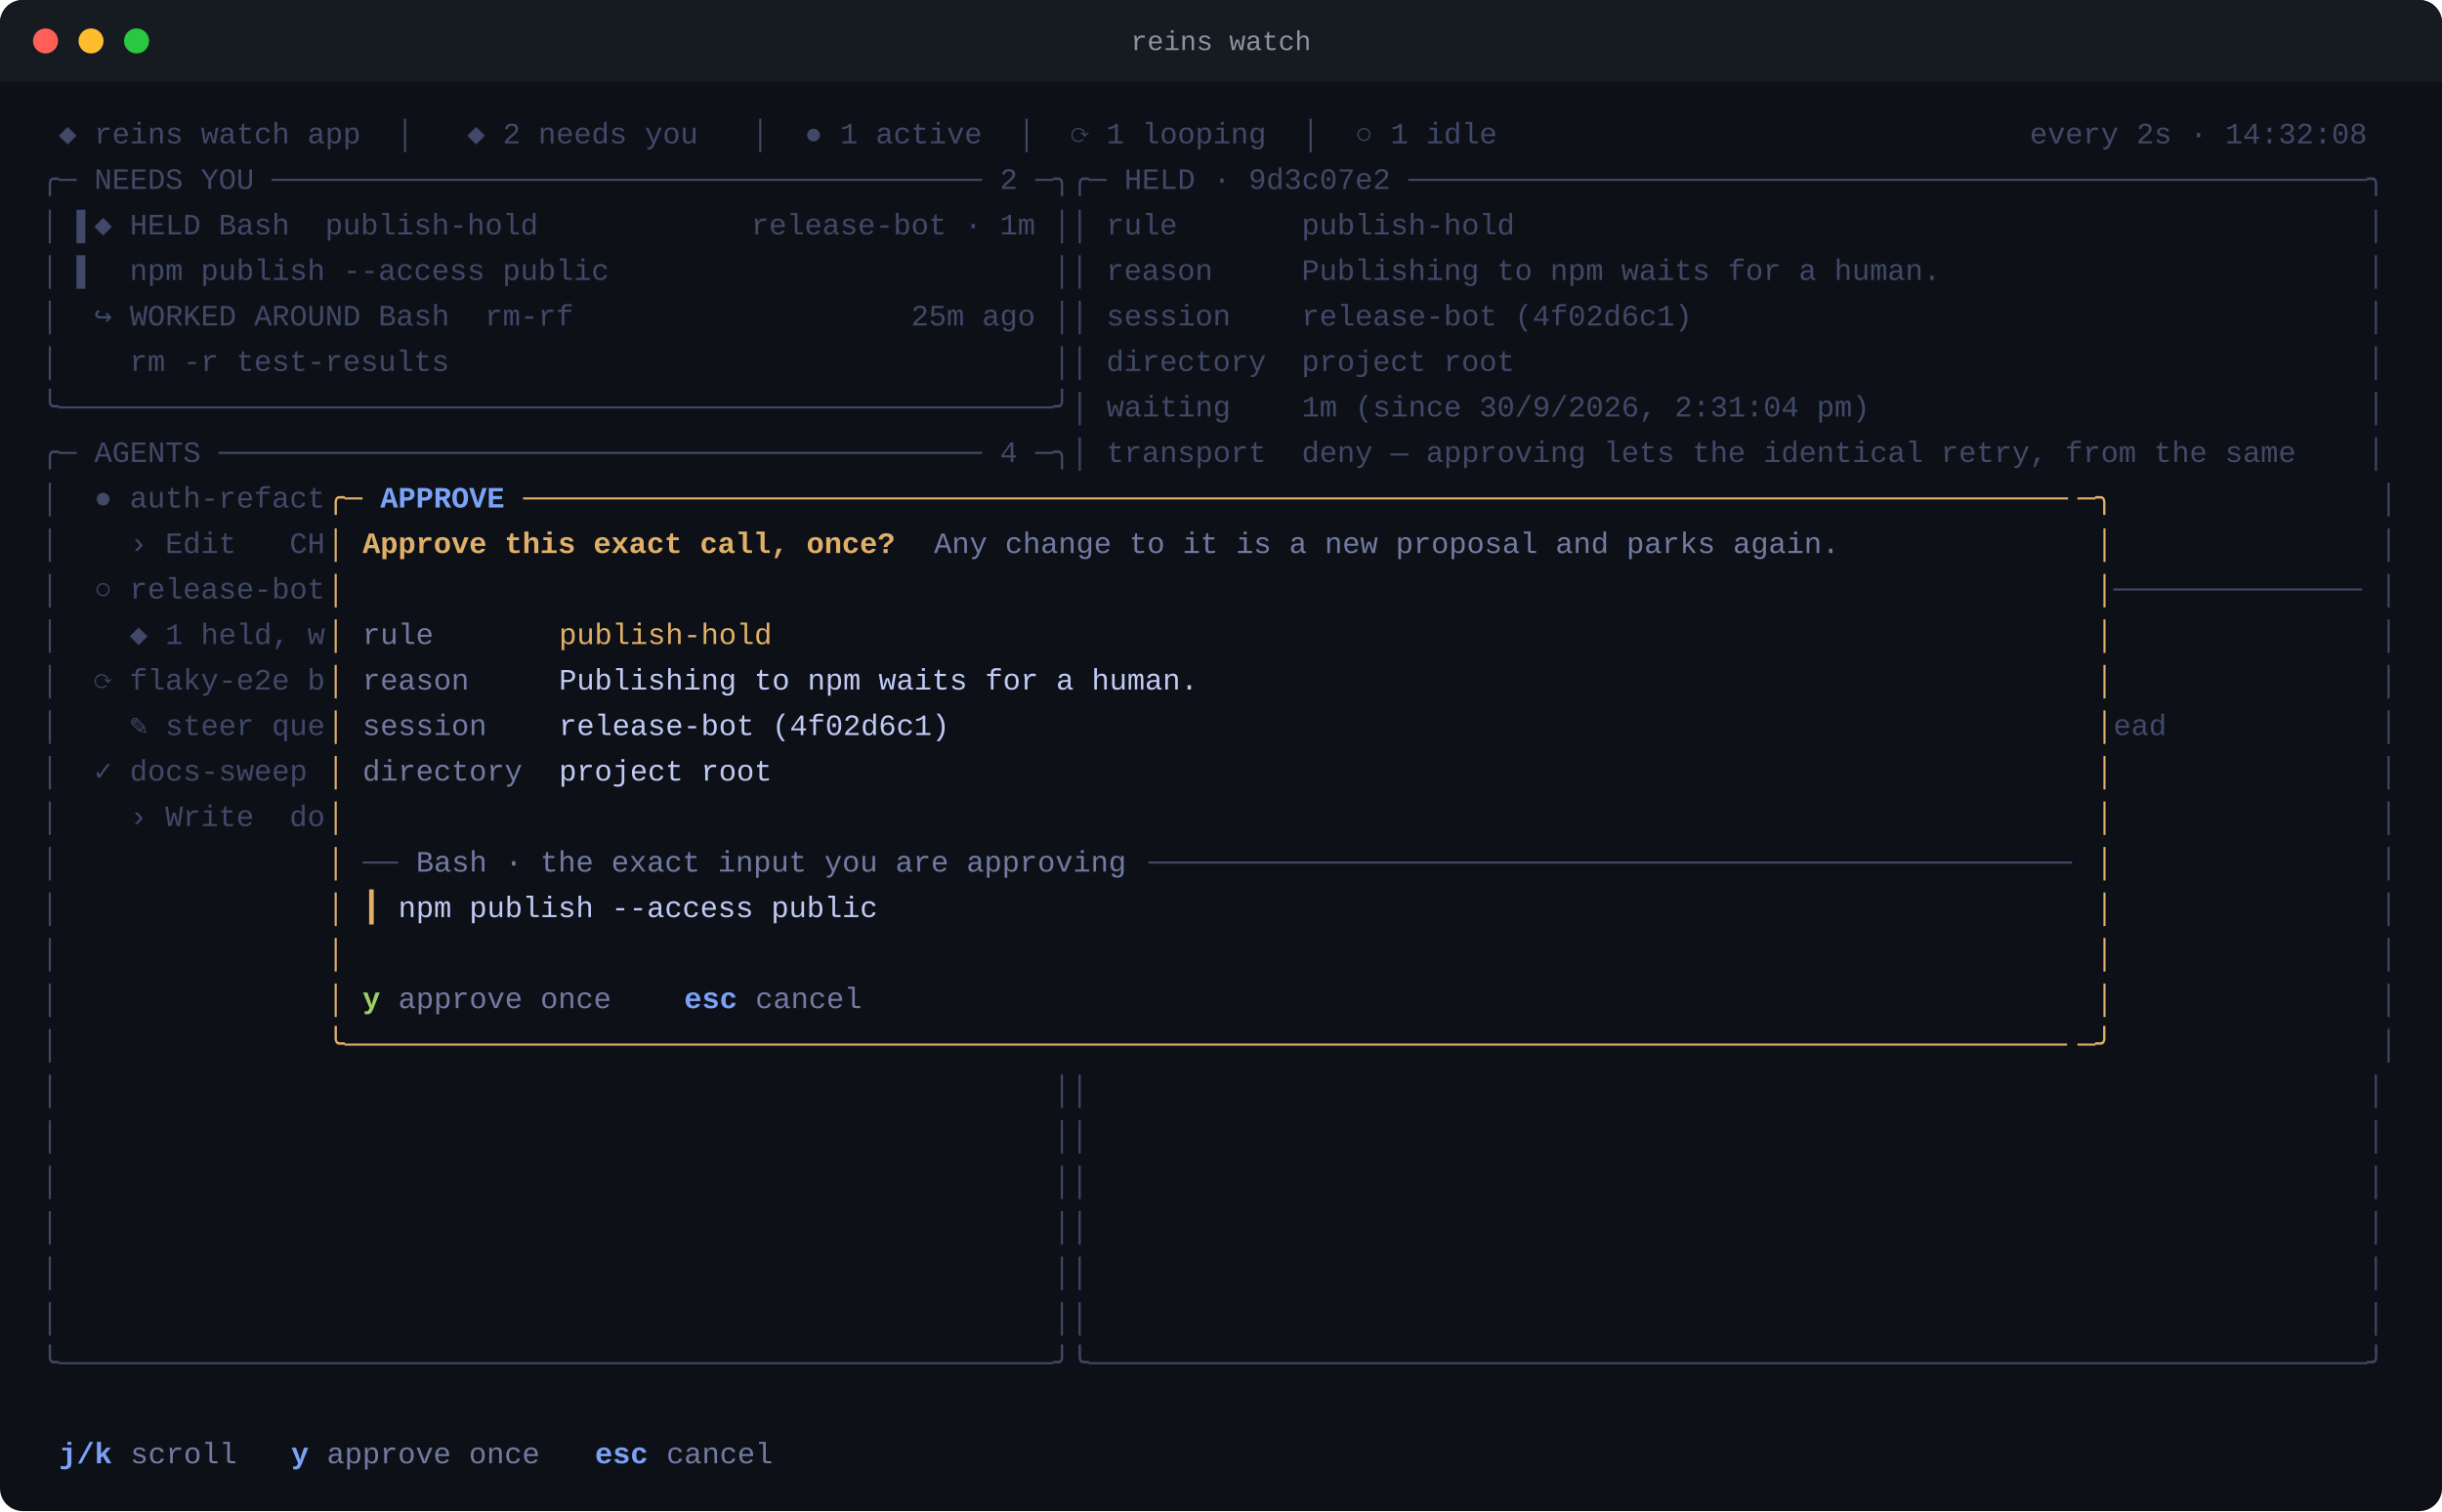
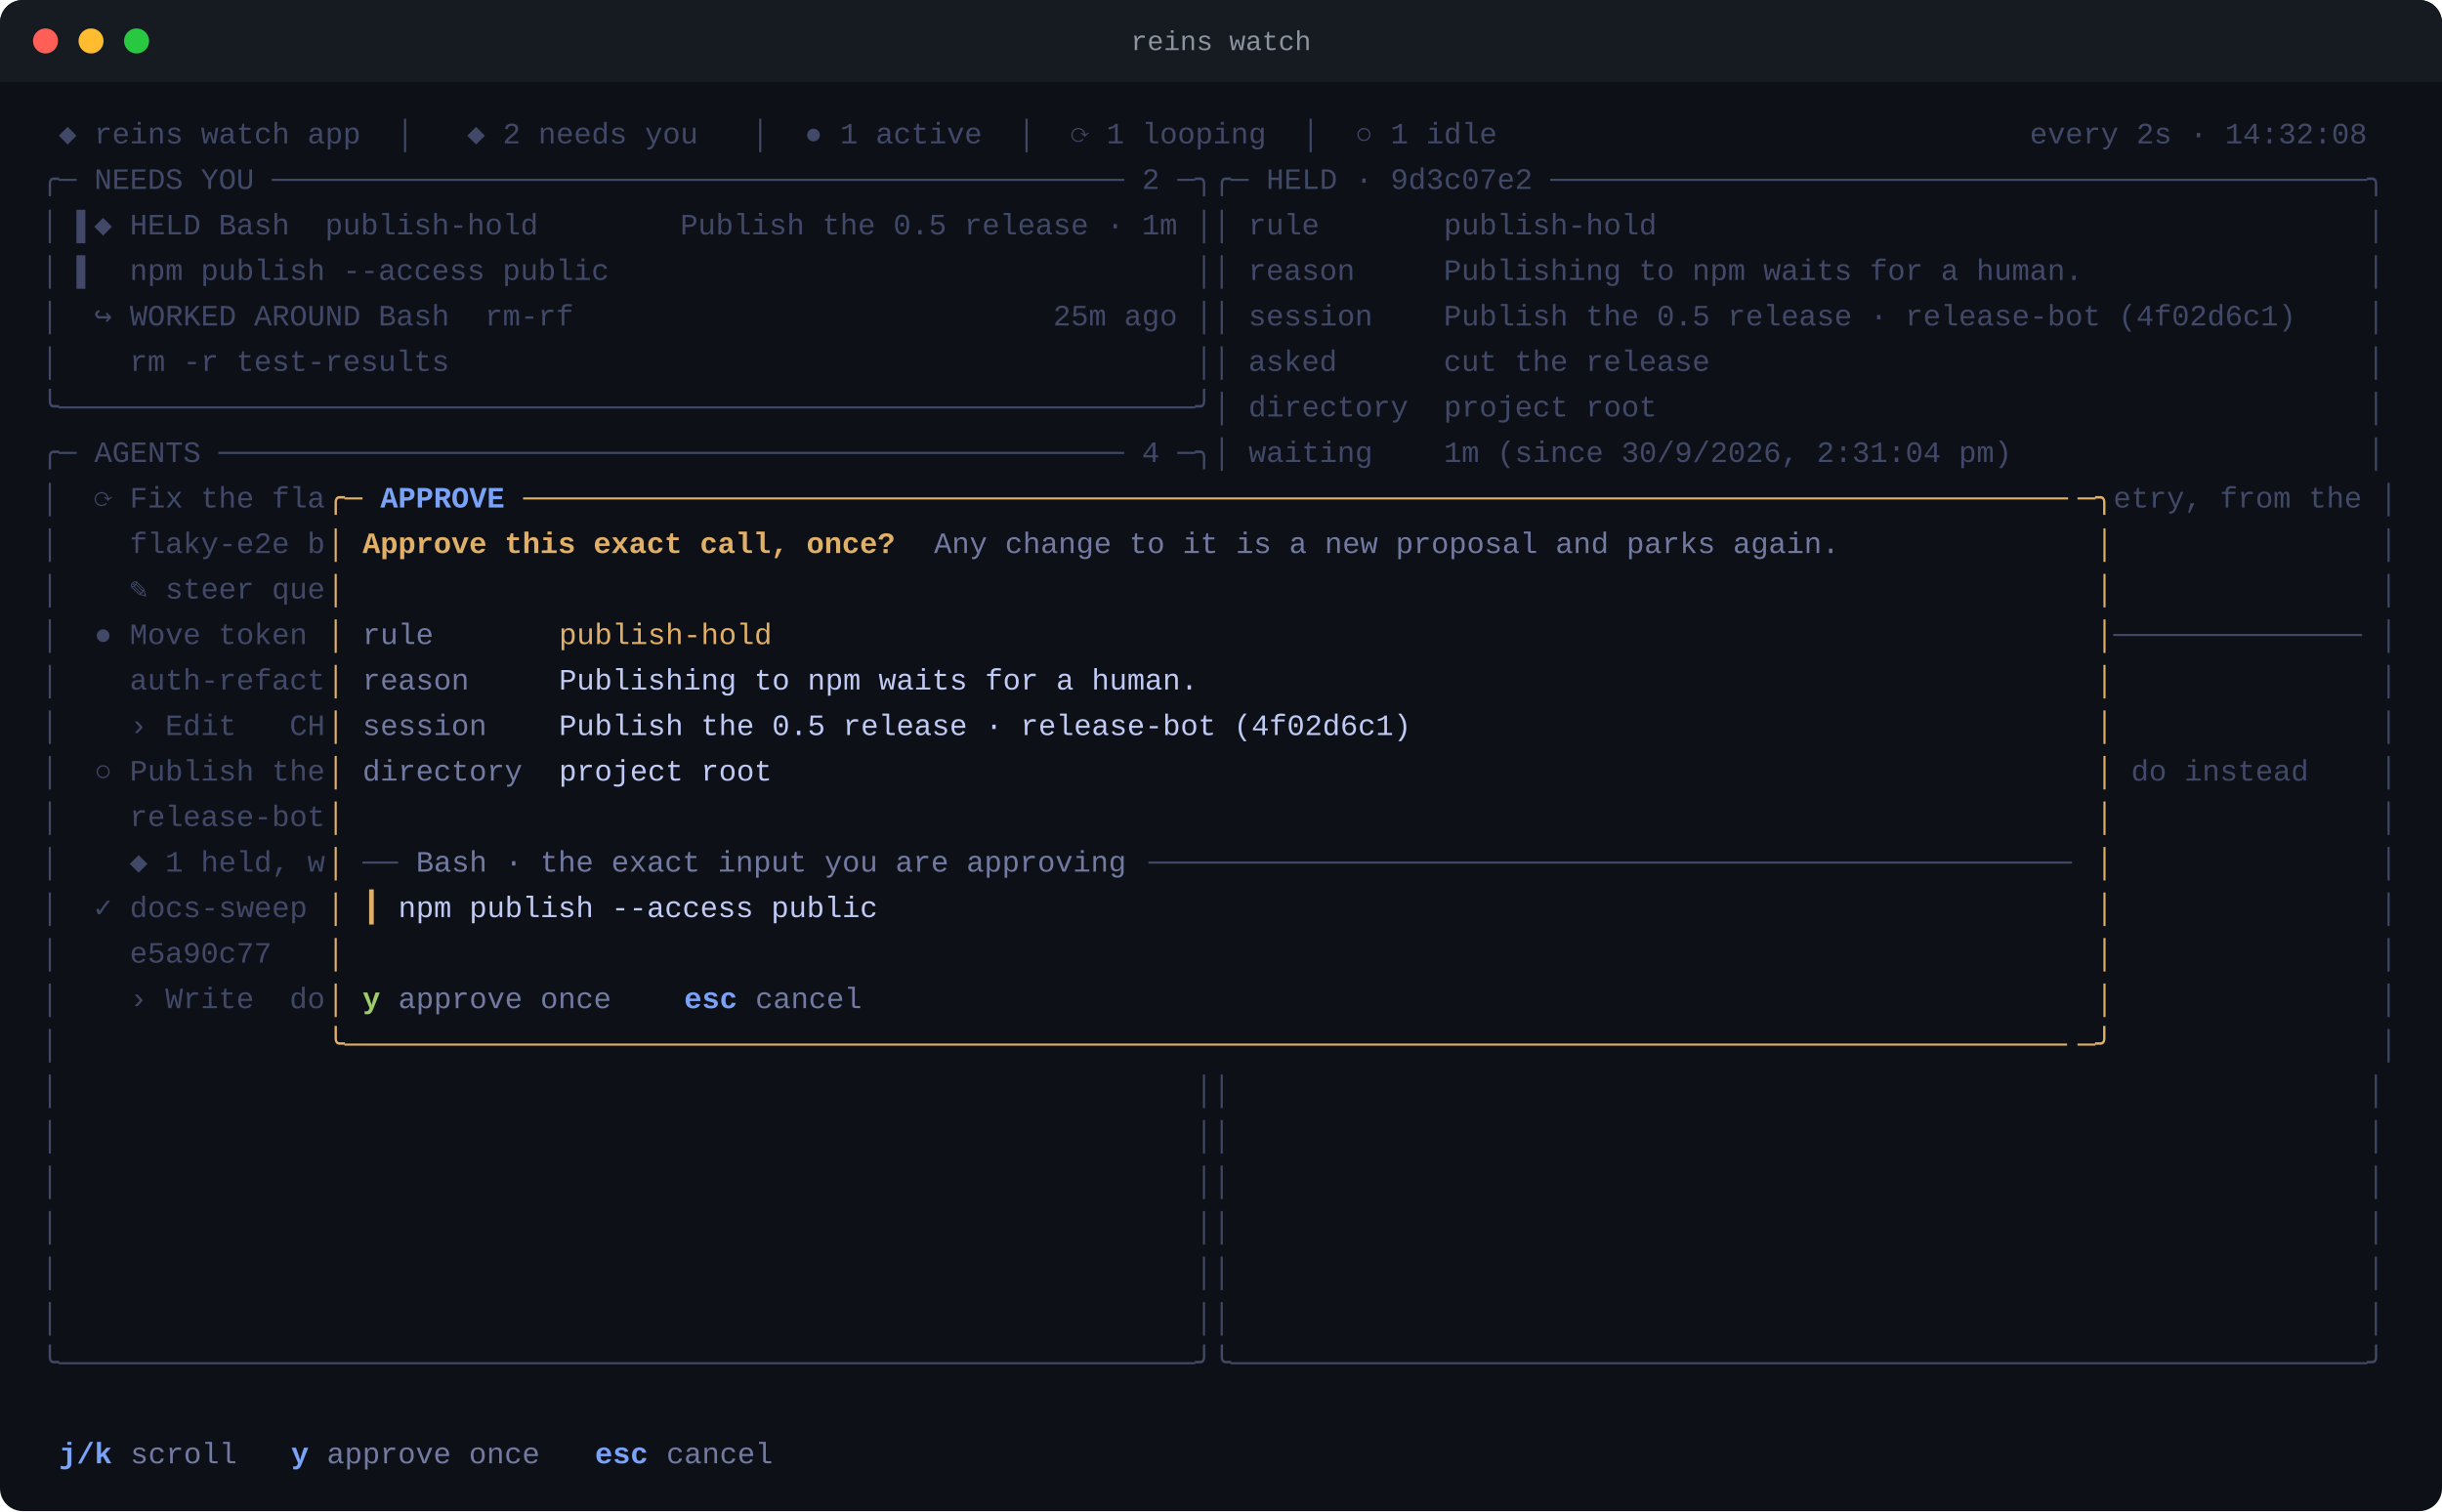
<svg xmlns="http://www.w3.org/2000/svg" width="1073" height="664" viewBox="0 0 1073 664" font-family="ui-monospace, SFMono-Regular, Menlo, Consolas, 'Liberation Mono', monospace" font-size="13">
  <rect width="1073" height="664" rx="10" fill="#0d1117" />
  <path d="M0 10 a10 10 0 0 1 10 -10 h1053 a10 10 0 0 1 10 10 v26 h-1073 z" fill="#161b22" />
  <circle cx="20" cy="18" r="5.5" fill="#ff5f57" />
  <circle cx="40" cy="18" r="5.5" fill="#febc2e" />
  <circle cx="60" cy="18" r="5.5" fill="#28c840" />
  <text x="536.5" y="22" text-anchor="middle" fill="#8b949e" font-size="12">reins watch</text>
  <text y="63" xml:space="preserve">
    <tspan x="18.0" textLength="1036.2" lengthAdjust="spacingAndGlyphs" fill="rgb(65,72,104)"> ◆ reins watch app  │   ◆ 2 needs you   │  ● 1 active  │  ⟳ 1 looping  │  ○ 1 idle                              every 2s · 14:32:08 </tspan>
  </text>
  <text y="83" xml:space="preserve">
-     <tspan x="18.0" textLength="1036.2" lengthAdjust="spacingAndGlyphs" fill="rgb(65,72,104)">╭─ NEEDS YOU ──────────────────────────────────────── 2 ─╮╭─ HELD · 9d3c07e2 ──────────────────────────────────────────────────────╮</tspan>
+     <tspan x="18.0" textLength="1036.2" lengthAdjust="spacingAndGlyphs" fill="rgb(65,72,104)">╭─ NEEDS YOU ──────────────────────────────────────────────── 2 ─╮╭─ HELD · 9d3c07e2 ──────────────────────────────────────────────╮</tspan>
  </text>
  <text y="103" xml:space="preserve">
-     <tspan x="18.0" textLength="1036.2" lengthAdjust="spacingAndGlyphs" fill="rgb(65,72,104)">│ ▌◆ HELD Bash  publish-hold            release-bot · 1m ││ rule       publish-hold                                                │</tspan>
+     <tspan x="18.0" textLength="1036.2" lengthAdjust="spacingAndGlyphs" fill="rgb(65,72,104)">│ ▌◆ HELD Bash  publish-hold        Publish the 0.5 release · 1m ││ rule       publish-hold                                        │</tspan>
  </text>
  <text y="123" xml:space="preserve">
-     <tspan x="18.0" textLength="1036.2" lengthAdjust="spacingAndGlyphs" fill="rgb(65,72,104)">│ ▌  npm publish --access public                         ││ reason     Publishing to npm waits for a human.                        │</tspan>
+     <tspan x="18.0" textLength="1036.2" lengthAdjust="spacingAndGlyphs" fill="rgb(65,72,104)">│ ▌  npm publish --access public                                 ││ reason     Publishing to npm waits for a human.                │</tspan>
  </text>
  <text y="143" xml:space="preserve">
-     <tspan x="18.0" textLength="1036.2" lengthAdjust="spacingAndGlyphs" fill="rgb(65,72,104)">│  ↪ WORKED AROUND Bash  rm-rf                   25m ago ││ session    release-bot (4f02d6c1)                                      │</tspan>
+     <tspan x="18.0" textLength="1036.2" lengthAdjust="spacingAndGlyphs" fill="rgb(65,72,104)">│  ↪ WORKED AROUND Bash  rm-rf                           25m ago ││ session    Publish the 0.5 release · release-bot (4f02d6c1)    │</tspan>
  </text>
  <text y="163" xml:space="preserve">
-     <tspan x="18.0" textLength="1036.2" lengthAdjust="spacingAndGlyphs" fill="rgb(65,72,104)">│    rm -r test-results                                  ││ directory  project root                                                │</tspan>
+     <tspan x="18.0" textLength="1036.2" lengthAdjust="spacingAndGlyphs" fill="rgb(65,72,104)">│    rm -r test-results                                          ││ asked      cut the release                                     │</tspan>
  </text>
  <text y="183" xml:space="preserve">
-     <tspan x="18.0" textLength="1036.2" lengthAdjust="spacingAndGlyphs" fill="rgb(65,72,104)">╰────────────────────────────────────────────────────────╯│ waiting    1m (since 30/9/2026, 2:31:04 pm)                            │</tspan>
+     <tspan x="18.0" textLength="1036.2" lengthAdjust="spacingAndGlyphs" fill="rgb(65,72,104)">╰────────────────────────────────────────────────────────────────╯│ directory  project root                                        │</tspan>
  </text>
  <text y="203" xml:space="preserve">
-     <tspan x="18.0" textLength="1036.2" lengthAdjust="spacingAndGlyphs" fill="rgb(65,72,104)">╭─ AGENTS ─────────────────────────────────────────── 4 ─╮│ transport  deny — approving lets the identical retry, from the same    │</tspan>
+     <tspan x="18.0" textLength="1036.2" lengthAdjust="spacingAndGlyphs" fill="rgb(65,72,104)">╭─ AGENTS ─────────────────────────────────────────────────── 4 ─╮│ waiting    1m (since 30/9/2026, 2:31:04 pm)                    │</tspan>
  </text>
  <text y="223" xml:space="preserve">
-     <tspan x="18.0" textLength="125.6" lengthAdjust="spacingAndGlyphs" fill="rgb(65,72,104)">│  ● auth-refact</tspan>
+     <tspan x="18.0" textLength="125.6" lengthAdjust="spacingAndGlyphs" fill="rgb(65,72,104)">│  ⟳ Fix the fla</tspan>
    <tspan x="143.6" textLength="15.7" lengthAdjust="spacingAndGlyphs" fill="rgb(224,175,104)">╭─</tspan>
    <tspan x="159.3" textLength="70.6" lengthAdjust="spacingAndGlyphs" fill="rgb(122,162,247)" font-weight="700"> APPROVE </tspan>
    <tspan x="229.9" textLength="682.9" lengthAdjust="spacingAndGlyphs" fill="rgb(224,175,104)">───────────────────────────────────────────────────────────────────────────────────────</tspan>
    <tspan x="912.9" textLength="15.7" lengthAdjust="spacingAndGlyphs" fill="rgb(224,175,104)">─╮</tspan>
-     <tspan x="928.6" textLength="125.6" lengthAdjust="spacingAndGlyphs" fill="rgb(65,72,104)">               │</tspan>
+     <tspan x="928.6" textLength="125.6" lengthAdjust="spacingAndGlyphs" fill="rgb(65,72,104)">etry, from the │</tspan>
  </text>
  <text y="243" xml:space="preserve">
-     <tspan x="18.0" textLength="125.6" lengthAdjust="spacingAndGlyphs" fill="rgb(65,72,104)">│    › Edit   CH</tspan>
+     <tspan x="18.0" textLength="125.6" lengthAdjust="spacingAndGlyphs" fill="rgb(65,72,104)">│    flaky-e2e b</tspan>
    <tspan x="143.6" textLength="7.8" lengthAdjust="spacingAndGlyphs" fill="rgb(224,175,104)">│</tspan>
    <tspan x="151.4" textLength="7.8" lengthAdjust="spacingAndGlyphs" fill="#e6edf3"> </tspan>
    <tspan x="159.3" textLength="235.5" lengthAdjust="spacingAndGlyphs" fill="rgb(224,175,104)" font-weight="700">Approve this exact call, once?</tspan>
    <tspan x="394.8" textLength="416.0" lengthAdjust="spacingAndGlyphs" fill="rgb(115,122,162)">  Any change to it is a new proposal and parks again.</tspan>
    <tspan x="810.8" textLength="109.9" lengthAdjust="spacingAndGlyphs" fill="#e6edf3">              </tspan>
    <tspan x="920.8" textLength="7.8" lengthAdjust="spacingAndGlyphs" fill="rgb(224,175,104)">│</tspan>
    <tspan x="928.6" textLength="125.6" lengthAdjust="spacingAndGlyphs" fill="rgb(65,72,104)">               │</tspan>
  </text>
  <text y="263" xml:space="preserve">
-     <tspan x="18.0" textLength="125.6" lengthAdjust="spacingAndGlyphs" fill="rgb(65,72,104)">│  ○ release-bot</tspan>
+     <tspan x="18.0" textLength="125.6" lengthAdjust="spacingAndGlyphs" fill="rgb(65,72,104)">│    ✎ steer que</tspan>
    <tspan x="143.6" textLength="7.8" lengthAdjust="spacingAndGlyphs" fill="rgb(224,175,104)">│</tspan>
    <tspan x="151.4" textLength="769.3" lengthAdjust="spacingAndGlyphs" fill="#e6edf3">                                                                                                  </tspan>
    <tspan x="920.8" textLength="7.8" lengthAdjust="spacingAndGlyphs" fill="rgb(224,175,104)">│</tspan>
-     <tspan x="928.6" textLength="125.6" lengthAdjust="spacingAndGlyphs" fill="rgb(65,72,104)">────────────── │</tspan>
+     <tspan x="928.6" textLength="125.6" lengthAdjust="spacingAndGlyphs" fill="rgb(65,72,104)">               │</tspan>
  </text>
  <text y="283" xml:space="preserve">
-     <tspan x="18.0" textLength="125.6" lengthAdjust="spacingAndGlyphs" fill="rgb(65,72,104)">│    ◆ 1 held, w</tspan>
+     <tspan x="18.0" textLength="125.6" lengthAdjust="spacingAndGlyphs" fill="rgb(65,72,104)">│  ● Move token </tspan>
    <tspan x="143.6" textLength="7.8" lengthAdjust="spacingAndGlyphs" fill="rgb(224,175,104)">│</tspan>
    <tspan x="151.4" textLength="7.8" lengthAdjust="spacingAndGlyphs" fill="#e6edf3"> </tspan>
    <tspan x="159.3" textLength="86.3" lengthAdjust="spacingAndGlyphs" fill="rgb(115,122,162)">rule       </tspan>
    <tspan x="245.6" textLength="94.2" lengthAdjust="spacingAndGlyphs" fill="rgb(224,175,104)">publish-hold</tspan>
    <tspan x="339.8" textLength="580.9" lengthAdjust="spacingAndGlyphs" fill="#e6edf3">                                                                          </tspan>
    <tspan x="920.8" textLength="7.8" lengthAdjust="spacingAndGlyphs" fill="rgb(224,175,104)">│</tspan>
-     <tspan x="928.6" textLength="125.6" lengthAdjust="spacingAndGlyphs" fill="rgb(65,72,104)">               │</tspan>
+     <tspan x="928.6" textLength="125.6" lengthAdjust="spacingAndGlyphs" fill="rgb(65,72,104)">────────────── │</tspan>
  </text>
  <text y="303" xml:space="preserve">
-     <tspan x="18.0" textLength="125.6" lengthAdjust="spacingAndGlyphs" fill="rgb(65,72,104)">│  ⟳ flaky-e2e b</tspan>
+     <tspan x="18.0" textLength="125.6" lengthAdjust="spacingAndGlyphs" fill="rgb(65,72,104)">│    auth-refact</tspan>
    <tspan x="143.6" textLength="7.8" lengthAdjust="spacingAndGlyphs" fill="rgb(224,175,104)">│</tspan>
    <tspan x="151.4" textLength="7.8" lengthAdjust="spacingAndGlyphs" fill="#e6edf3"> </tspan>
    <tspan x="159.3" textLength="86.3" lengthAdjust="spacingAndGlyphs" fill="rgb(115,122,162)">reason     </tspan>
    <tspan x="245.6" textLength="282.6" lengthAdjust="spacingAndGlyphs" fill="rgb(192,202,245)">Publishing to npm waits for a human.</tspan>
    <tspan x="528.3" textLength="392.5" lengthAdjust="spacingAndGlyphs" fill="#e6edf3">                                                  </tspan>
    <tspan x="920.8" textLength="7.8" lengthAdjust="spacingAndGlyphs" fill="rgb(224,175,104)">│</tspan>
    <tspan x="928.6" textLength="125.6" lengthAdjust="spacingAndGlyphs" fill="rgb(65,72,104)">               │</tspan>
  </text>
  <text y="323" xml:space="preserve">
-     <tspan x="18.0" textLength="125.6" lengthAdjust="spacingAndGlyphs" fill="rgb(65,72,104)">│    ✎ steer que</tspan>
+     <tspan x="18.0" textLength="125.6" lengthAdjust="spacingAndGlyphs" fill="rgb(65,72,104)">│    › Edit   CH</tspan>
    <tspan x="143.6" textLength="7.8" lengthAdjust="spacingAndGlyphs" fill="rgb(224,175,104)">│</tspan>
    <tspan x="151.4" textLength="7.8" lengthAdjust="spacingAndGlyphs" fill="#e6edf3"> </tspan>
    <tspan x="159.3" textLength="86.3" lengthAdjust="spacingAndGlyphs" fill="rgb(115,122,162)">session    </tspan>
-     <tspan x="245.6" textLength="172.7" lengthAdjust="spacingAndGlyphs" fill="rgb(192,202,245)">release-bot (4f02d6c1)</tspan>
-     <tspan x="418.3" textLength="502.4" lengthAdjust="spacingAndGlyphs" fill="#e6edf3">                                                                </tspan>
+     <tspan x="245.6" textLength="376.8" lengthAdjust="spacingAndGlyphs" fill="rgb(192,202,245)">Publish the 0.5 release · release-bot (4f02d6c1)</tspan>
+     <tspan x="622.4" textLength="298.3" lengthAdjust="spacingAndGlyphs" fill="#e6edf3">                                      </tspan>
    <tspan x="920.8" textLength="7.8" lengthAdjust="spacingAndGlyphs" fill="rgb(224,175,104)">│</tspan>
-     <tspan x="928.6" textLength="125.6" lengthAdjust="spacingAndGlyphs" fill="rgb(65,72,104)">ead            │</tspan>
+     <tspan x="928.6" textLength="125.6" lengthAdjust="spacingAndGlyphs" fill="rgb(65,72,104)">               │</tspan>
  </text>
  <text y="343" xml:space="preserve">
-     <tspan x="18.0" textLength="125.6" lengthAdjust="spacingAndGlyphs" fill="rgb(65,72,104)">│  ✓ docs-sweep </tspan>
+     <tspan x="18.0" textLength="125.6" lengthAdjust="spacingAndGlyphs" fill="rgb(65,72,104)">│  ○ Publish the</tspan>
    <tspan x="143.6" textLength="7.8" lengthAdjust="spacingAndGlyphs" fill="rgb(224,175,104)">│</tspan>
    <tspan x="151.4" textLength="7.8" lengthAdjust="spacingAndGlyphs" fill="#e6edf3"> </tspan>
    <tspan x="159.3" textLength="86.3" lengthAdjust="spacingAndGlyphs" fill="rgb(115,122,162)">directory  </tspan>
    <tspan x="245.6" textLength="94.2" lengthAdjust="spacingAndGlyphs" fill="rgb(192,202,245)">project root</tspan>
    <tspan x="339.8" textLength="580.9" lengthAdjust="spacingAndGlyphs" fill="#e6edf3">                                                                          </tspan>
    <tspan x="920.8" textLength="7.8" lengthAdjust="spacingAndGlyphs" fill="rgb(224,175,104)">│</tspan>
-     <tspan x="928.6" textLength="125.6" lengthAdjust="spacingAndGlyphs" fill="rgb(65,72,104)">               │</tspan>
+     <tspan x="928.6" textLength="125.6" lengthAdjust="spacingAndGlyphs" fill="rgb(65,72,104)"> do instead    │</tspan>
  </text>
  <text y="363" xml:space="preserve">
-     <tspan x="18.0" textLength="125.6" lengthAdjust="spacingAndGlyphs" fill="rgb(65,72,104)">│    › Write  do</tspan>
+     <tspan x="18.0" textLength="125.6" lengthAdjust="spacingAndGlyphs" fill="rgb(65,72,104)">│    release-bot</tspan>
    <tspan x="143.6" textLength="7.8" lengthAdjust="spacingAndGlyphs" fill="rgb(224,175,104)">│</tspan>
    <tspan x="151.4" textLength="769.3" lengthAdjust="spacingAndGlyphs" fill="#e6edf3">                                                                                                  </tspan>
    <tspan x="920.8" textLength="7.8" lengthAdjust="spacingAndGlyphs" fill="rgb(224,175,104)">│</tspan>
    <tspan x="928.6" textLength="125.6" lengthAdjust="spacingAndGlyphs" fill="rgb(65,72,104)">               │</tspan>
  </text>
  <text y="383" xml:space="preserve">
-     <tspan x="18.0" textLength="125.6" lengthAdjust="spacingAndGlyphs" fill="rgb(65,72,104)">│               </tspan>
+     <tspan x="18.0" textLength="125.6" lengthAdjust="spacingAndGlyphs" fill="rgb(65,72,104)">│    ◆ 1 held, w</tspan>
    <tspan x="143.6" textLength="7.8" lengthAdjust="spacingAndGlyphs" fill="rgb(224,175,104)">│</tspan>
    <tspan x="151.4" textLength="7.8" lengthAdjust="spacingAndGlyphs" fill="#e6edf3"> </tspan>
    <tspan x="159.3" textLength="15.7" lengthAdjust="spacingAndGlyphs" fill="rgb(65,72,104)">──</tspan>
    <tspan x="175.0" textLength="329.7" lengthAdjust="spacingAndGlyphs" fill="rgb(115,122,162)"> Bash · the exact input you are approving </tspan>
    <tspan x="504.7" textLength="408.2" lengthAdjust="spacingAndGlyphs" fill="rgb(65,72,104)">────────────────────────────────────────────────────</tspan>
    <tspan x="912.9" textLength="7.8" lengthAdjust="spacingAndGlyphs" fill="#e6edf3"> </tspan>
    <tspan x="920.8" textLength="7.8" lengthAdjust="spacingAndGlyphs" fill="rgb(224,175,104)">│</tspan>
    <tspan x="928.6" textLength="125.6" lengthAdjust="spacingAndGlyphs" fill="rgb(65,72,104)">               │</tspan>
  </text>
  <text y="403" xml:space="preserve">
-     <tspan x="18.0" textLength="125.6" lengthAdjust="spacingAndGlyphs" fill="rgb(65,72,104)">│               </tspan>
+     <tspan x="18.0" textLength="125.6" lengthAdjust="spacingAndGlyphs" fill="rgb(65,72,104)">│  ✓ docs-sweep </tspan>
    <tspan x="143.6" textLength="7.8" lengthAdjust="spacingAndGlyphs" fill="rgb(224,175,104)">│</tspan>
    <tspan x="151.4" textLength="7.8" lengthAdjust="spacingAndGlyphs" fill="#e6edf3"> </tspan>
    <tspan x="159.3" textLength="15.7" lengthAdjust="spacingAndGlyphs" fill="rgb(224,175,104)">┃ </tspan>
    <tspan x="175.0" textLength="211.9" lengthAdjust="spacingAndGlyphs" fill="rgb(192,202,245)">npm publish --access public</tspan>
    <tspan x="386.9" textLength="533.8" lengthAdjust="spacingAndGlyphs" fill="#e6edf3">                                                                    </tspan>
    <tspan x="920.8" textLength="7.8" lengthAdjust="spacingAndGlyphs" fill="rgb(224,175,104)">│</tspan>
    <tspan x="928.6" textLength="125.6" lengthAdjust="spacingAndGlyphs" fill="rgb(65,72,104)">               │</tspan>
  </text>
  <text y="423" xml:space="preserve">
-     <tspan x="18.0" textLength="125.6" lengthAdjust="spacingAndGlyphs" fill="rgb(65,72,104)">│               </tspan>
+     <tspan x="18.0" textLength="125.6" lengthAdjust="spacingAndGlyphs" fill="rgb(65,72,104)">│    e5a90c77   </tspan>
    <tspan x="143.6" textLength="7.8" lengthAdjust="spacingAndGlyphs" fill="rgb(224,175,104)">│</tspan>
    <tspan x="151.4" textLength="769.3" lengthAdjust="spacingAndGlyphs" fill="#e6edf3">                                                                                                  </tspan>
    <tspan x="920.8" textLength="7.8" lengthAdjust="spacingAndGlyphs" fill="rgb(224,175,104)">│</tspan>
    <tspan x="928.6" textLength="125.6" lengthAdjust="spacingAndGlyphs" fill="rgb(65,72,104)">               │</tspan>
  </text>
  <text y="443" xml:space="preserve">
-     <tspan x="18.0" textLength="125.6" lengthAdjust="spacingAndGlyphs" fill="rgb(65,72,104)">│               </tspan>
+     <tspan x="18.0" textLength="125.6" lengthAdjust="spacingAndGlyphs" fill="rgb(65,72,104)">│    › Write  do</tspan>
    <tspan x="143.6" textLength="7.8" lengthAdjust="spacingAndGlyphs" fill="rgb(224,175,104)">│</tspan>
    <tspan x="151.4" textLength="7.8" lengthAdjust="spacingAndGlyphs" fill="#e6edf3"> </tspan>
    <tspan x="159.3" textLength="7.8" lengthAdjust="spacingAndGlyphs" fill="rgb(158,206,106)" font-weight="700">y</tspan>
    <tspan x="167.2" textLength="133.4" lengthAdjust="spacingAndGlyphs" fill="rgb(115,122,162)"> approve once    </tspan>
    <tspan x="300.6" textLength="23.5" lengthAdjust="spacingAndGlyphs" fill="rgb(122,162,247)" font-weight="700">esc</tspan>
    <tspan x="324.1" textLength="54.9" lengthAdjust="spacingAndGlyphs" fill="rgb(115,122,162)"> cancel</tspan>
    <tspan x="379.1" textLength="541.6" lengthAdjust="spacingAndGlyphs" fill="#e6edf3">                                                                     </tspan>
    <tspan x="920.8" textLength="7.8" lengthAdjust="spacingAndGlyphs" fill="rgb(224,175,104)">│</tspan>
    <tspan x="928.6" textLength="125.6" lengthAdjust="spacingAndGlyphs" fill="rgb(65,72,104)">               │</tspan>
  </text>
  <text y="463" xml:space="preserve">
    <tspan x="18.0" textLength="125.6" lengthAdjust="spacingAndGlyphs" fill="rgb(65,72,104)">│               </tspan>
    <tspan x="143.6" textLength="769.3" lengthAdjust="spacingAndGlyphs" fill="rgb(224,175,104)">╰─────────────────────────────────────────────────────────────────────────────────────────────────</tspan>
    <tspan x="912.9" textLength="15.7" lengthAdjust="spacingAndGlyphs" fill="rgb(224,175,104)">─╯</tspan>
    <tspan x="928.6" textLength="125.6" lengthAdjust="spacingAndGlyphs" fill="rgb(65,72,104)">               │</tspan>
  </text>
  <text y="483" xml:space="preserve">
-     <tspan x="18.0" textLength="1036.2" lengthAdjust="spacingAndGlyphs" fill="rgb(65,72,104)">│                                                        ││                                                                        │</tspan>
+     <tspan x="18.0" textLength="1036.2" lengthAdjust="spacingAndGlyphs" fill="rgb(65,72,104)">│                                                                ││                                                                │</tspan>
  </text>
  <text y="503" xml:space="preserve">
-     <tspan x="18.0" textLength="1036.2" lengthAdjust="spacingAndGlyphs" fill="rgb(65,72,104)">│                                                        ││                                                                        │</tspan>
+     <tspan x="18.0" textLength="1036.2" lengthAdjust="spacingAndGlyphs" fill="rgb(65,72,104)">│                                                                ││                                                                │</tspan>
  </text>
  <text y="523" xml:space="preserve">
-     <tspan x="18.0" textLength="1036.2" lengthAdjust="spacingAndGlyphs" fill="rgb(65,72,104)">│                                                        ││                                                                        │</tspan>
+     <tspan x="18.0" textLength="1036.2" lengthAdjust="spacingAndGlyphs" fill="rgb(65,72,104)">│                                                                ││                                                                │</tspan>
  </text>
  <text y="543" xml:space="preserve">
-     <tspan x="18.0" textLength="1036.2" lengthAdjust="spacingAndGlyphs" fill="rgb(65,72,104)">│                                                        ││                                                                        │</tspan>
+     <tspan x="18.0" textLength="1036.2" lengthAdjust="spacingAndGlyphs" fill="rgb(65,72,104)">│                                                                ││                                                                │</tspan>
  </text>
  <text y="563" xml:space="preserve">
-     <tspan x="18.0" textLength="1036.2" lengthAdjust="spacingAndGlyphs" fill="rgb(65,72,104)">│                                                        ││                                                                        │</tspan>
+     <tspan x="18.0" textLength="1036.2" lengthAdjust="spacingAndGlyphs" fill="rgb(65,72,104)">│                                                                ││                                                                │</tspan>
  </text>
  <text y="583" xml:space="preserve">
-     <tspan x="18.0" textLength="1036.2" lengthAdjust="spacingAndGlyphs" fill="rgb(65,72,104)">│                                                        ││                                                                        │</tspan>
+     <tspan x="18.0" textLength="1036.2" lengthAdjust="spacingAndGlyphs" fill="rgb(65,72,104)">│                                                                ││                                                                │</tspan>
  </text>
  <text y="603" xml:space="preserve">
-     <tspan x="18.0" textLength="1036.2" lengthAdjust="spacingAndGlyphs" fill="rgb(65,72,104)">╰────────────────────────────────────────────────────────╯╰────────────────────────────────────────────────────────────────────────╯</tspan>
+     <tspan x="18.0" textLength="1036.2" lengthAdjust="spacingAndGlyphs" fill="rgb(65,72,104)">╰────────────────────────────────────────────────────────────────╯╰────────────────────────────────────────────────────────────────╯</tspan>
  </text>
  <text y="623" xml:space="preserve">
    <tspan x="18.0" textLength="1036.2" lengthAdjust="spacingAndGlyphs" fill="rgb(65,72,104)">                                                                                                                                    </tspan>
  </text>
  <text y="643" xml:space="preserve">
    <tspan x="18.0" textLength="7.8" lengthAdjust="spacingAndGlyphs" fill="#e6edf3"> </tspan>
    <tspan x="25.9" textLength="23.5" lengthAdjust="spacingAndGlyphs" fill="rgb(122,162,247)" font-weight="700">j/k</tspan>
    <tspan x="49.4" textLength="7.8" lengthAdjust="spacingAndGlyphs" fill="#e6edf3"> </tspan>
    <tspan x="57.3" textLength="47.1" lengthAdjust="spacingAndGlyphs" fill="rgb(115,122,162)">scroll</tspan>
    <tspan x="104.3" textLength="23.5" lengthAdjust="spacingAndGlyphs" fill="#e6edf3">   </tspan>
    <tspan x="127.9" textLength="7.8" lengthAdjust="spacingAndGlyphs" fill="rgb(122,162,247)" font-weight="700">y</tspan>
    <tspan x="135.8" textLength="7.8" lengthAdjust="spacingAndGlyphs" fill="#e6edf3"> </tspan>
    <tspan x="143.6" textLength="94.2" lengthAdjust="spacingAndGlyphs" fill="rgb(115,122,162)">approve once</tspan>
    <tspan x="237.8" textLength="23.5" lengthAdjust="spacingAndGlyphs" fill="#e6edf3">   </tspan>
    <tspan x="261.4" textLength="23.5" lengthAdjust="spacingAndGlyphs" fill="rgb(122,162,247)" font-weight="700">esc</tspan>
    <tspan x="284.9" textLength="7.8" lengthAdjust="spacingAndGlyphs" fill="#e6edf3"> </tspan>
    <tspan x="292.8" textLength="47.1" lengthAdjust="spacingAndGlyphs" fill="rgb(115,122,162)">cancel</tspan>
  </text>
</svg>
